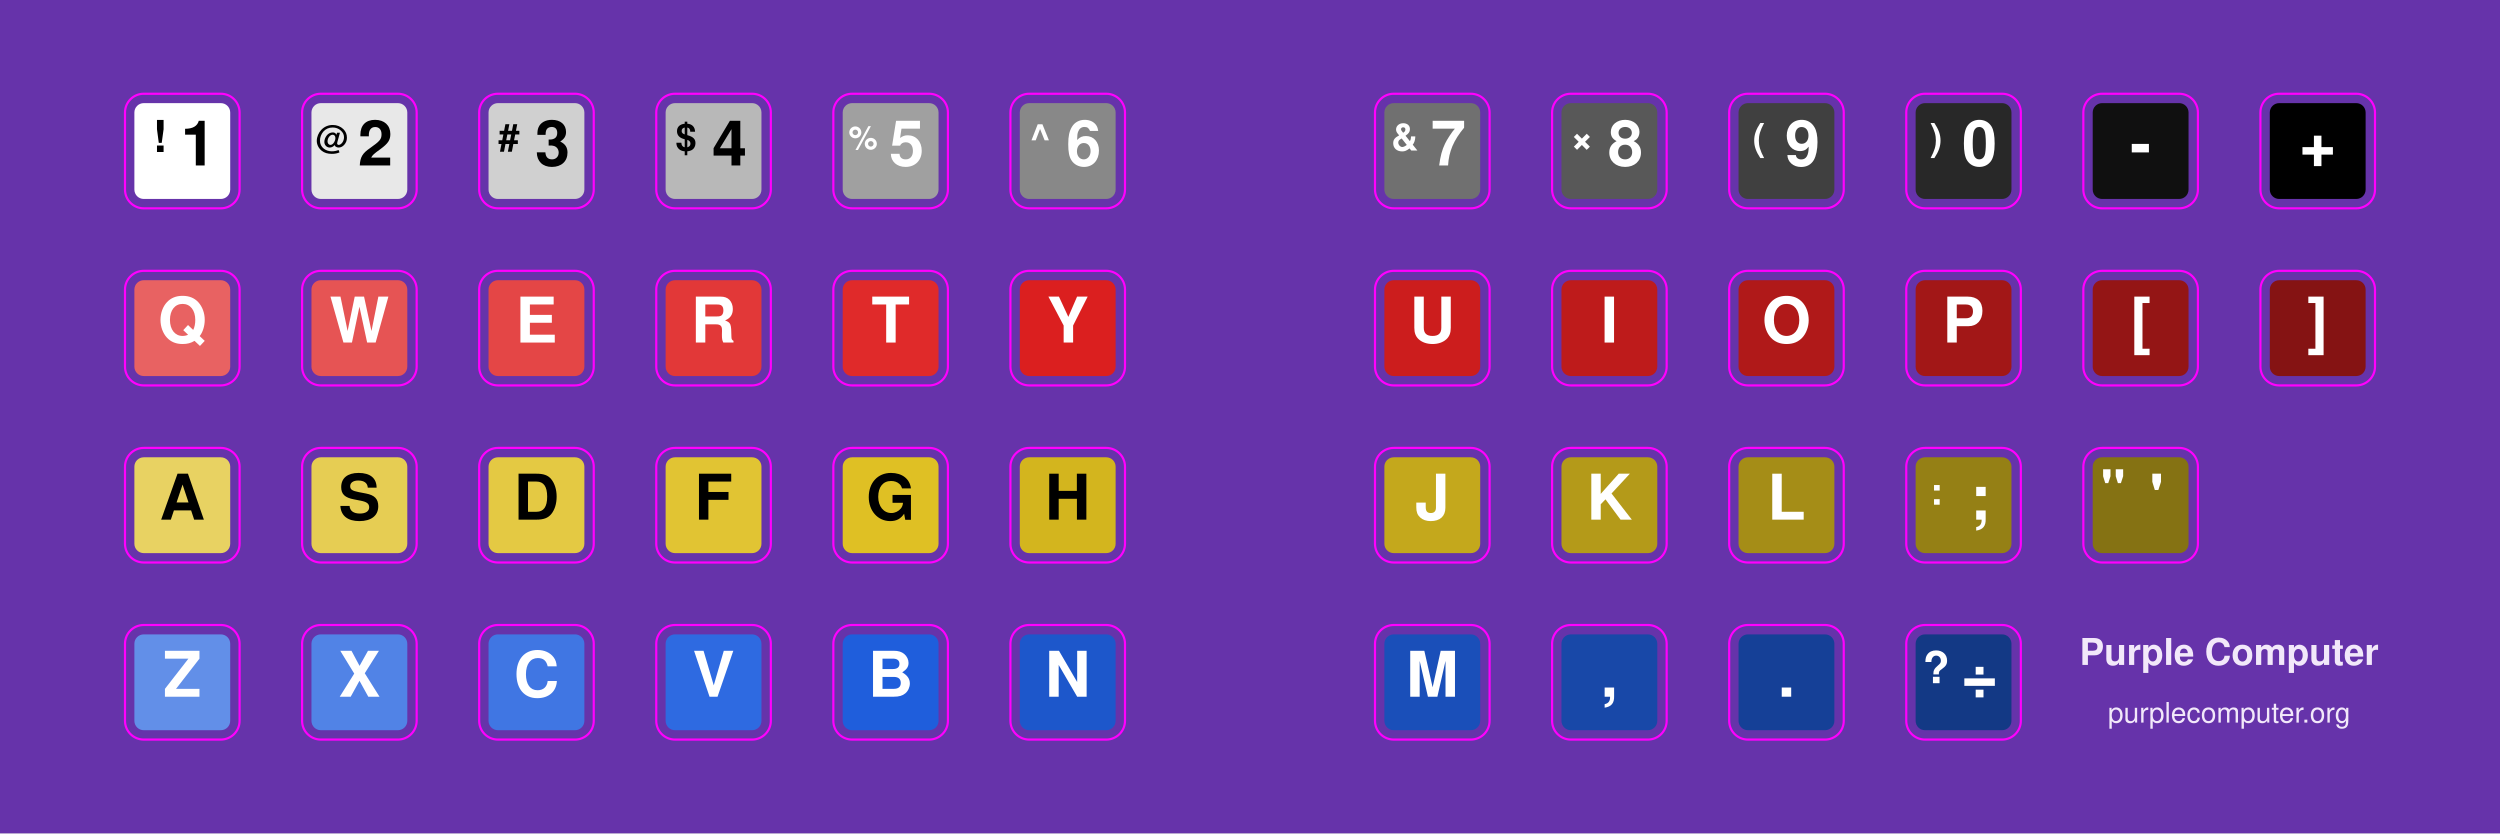
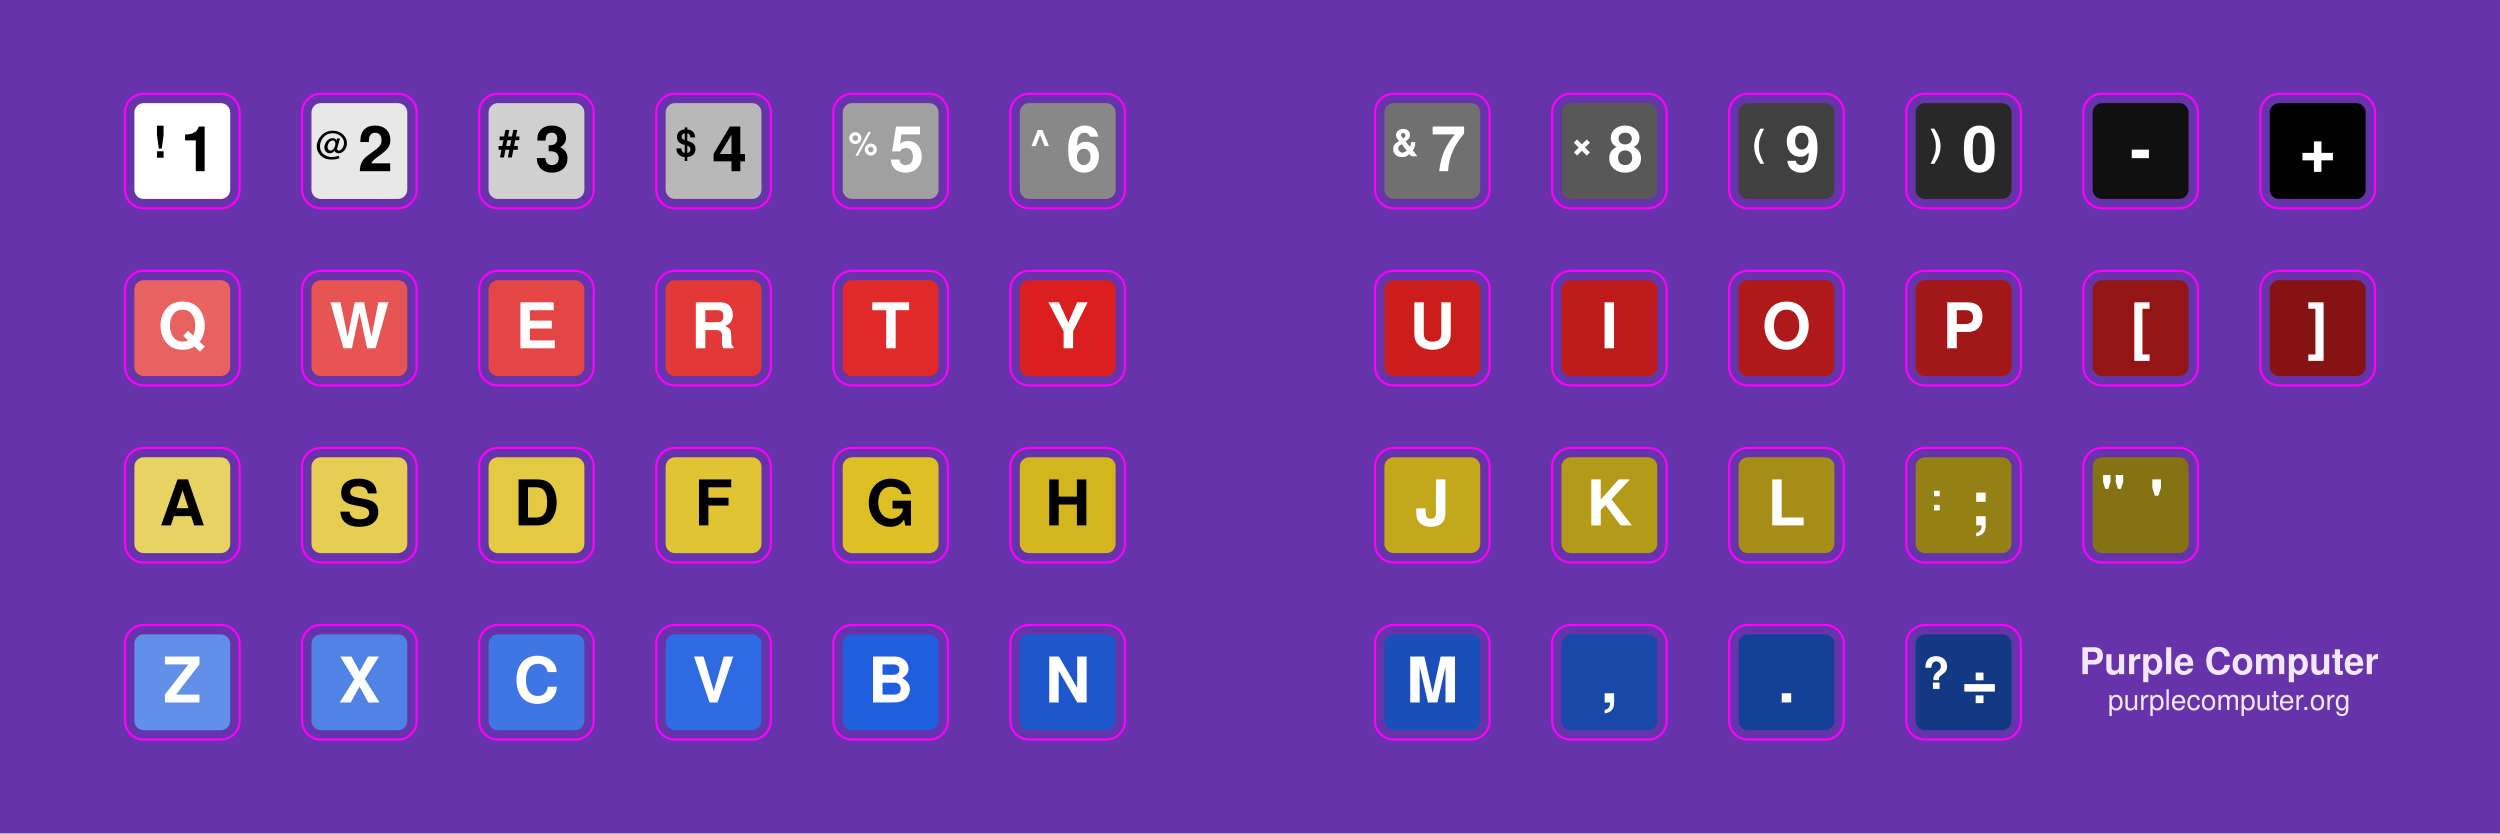
<svg xmlns="http://www.w3.org/2000/svg" width="12.0in" height="4.0in" viewBox="0 0 1152.0 384.0">
  <g id="guides">
    <rect x="0.5" y="0.5" width="1151.0" height="383.0" fill="none" stroke="#CCCCCC" stroke-width="1" />
    <line x1="576.0" y1="0" x2="576.0" y2="384.0" stroke="#CCCCCC" stroke-width="0.5" stroke-dasharray="4,4" />
  </g>
  <g id="art">
    <rect x="0" y="0" width="1152.0" height="384.0" fill="#6633AA" />
    <rect x="45.600" y="31.200" width="76.800" height="76.800" rx="20.640" ry="20.640" fill="#6633AA" stroke="none" />
    <rect x="61.920" y="47.520" width="44.160" height="44.160" rx="4.320" ry="4.320" fill="#FFFFFF" stroke="none" />
-     <text x="91.392" y="69.600" fill="#000000" font-family="Helvetica, Arial, sans-serif" font-weight="bold" font-size="29.04" text-anchor="middle" dominant-baseline="central">1</text>
-     <text x="73.440" y="65.376" fill="#000000" font-family="Helvetica, Arial, sans-serif" font-weight="bold" font-size="20.33" text-anchor="middle" dominant-baseline="central">!</text>
+     <text x="91.392" y="72.240" fill="#000000" font-family="Nunito, Helvetica, Arial, sans-serif" font-weight="800" font-size="29.04" text-anchor="middle" dominant-baseline="central">1</text>
+     <text x="73.440" y="68.016" fill="#000000" font-family="Nunito, Helvetica, Arial, sans-serif" font-weight="800" font-size="20.33" text-anchor="middle" dominant-baseline="central">!</text>
    <rect x="127.200" y="31.200" width="76.800" height="76.800" rx="20.640" ry="20.640" fill="#6633AA" stroke="none" />
    <rect x="143.520" y="47.520" width="44.160" height="44.160" rx="4.320" ry="4.320" fill="#E8E8E8" stroke="none" />
-     <text x="172.992" y="69.600" fill="#000000" font-family="Helvetica, Arial, sans-serif" font-weight="bold" font-size="29.04" text-anchor="middle" dominant-baseline="central">2</text>
-     <text x="152.928" y="65.376" fill="#000000" font-family="Helvetica, Arial, sans-serif" font-weight="bold" font-size="15.10" text-anchor="middle" dominant-baseline="central">@</text>
+     <text x="172.992" y="72.240" fill="#000000" font-family="Nunito, Helvetica, Arial, sans-serif" font-weight="800" font-size="29.04" text-anchor="middle" dominant-baseline="central">2</text>
+     <text x="152.928" y="68.016" fill="#000000" font-family="Nunito, Helvetica, Arial, sans-serif" font-weight="800" font-size="15.10" text-anchor="middle" dominant-baseline="central">@</text>
    <rect x="208.800" y="31.200" width="76.800" height="76.800" rx="20.640" ry="20.640" fill="#6633AA" stroke="none" />
    <rect x="225.120" y="47.520" width="44.160" height="44.160" rx="4.320" ry="4.320" fill="#D0D0D0" stroke="none" />
-     <text x="254.592" y="69.600" fill="#000000" font-family="Helvetica, Arial, sans-serif" font-weight="bold" font-size="29.04" text-anchor="middle" dominant-baseline="central">3</text>
-     <text x="234.528" y="65.376" fill="#000000" font-family="Helvetica, Arial, sans-serif" font-weight="bold" font-size="17.42" text-anchor="middle" dominant-baseline="central">#</text>
+     <text x="254.592" y="72.240" fill="#000000" font-family="Nunito, Helvetica, Arial, sans-serif" font-weight="800" font-size="29.04" text-anchor="middle" dominant-baseline="central">3</text>
+     <text x="234.528" y="68.016" fill="#000000" font-family="Nunito, Helvetica, Arial, sans-serif" font-weight="800" font-size="17.42" text-anchor="middle" dominant-baseline="central">#</text>
    <rect x="290.400" y="31.200" width="76.800" height="76.800" rx="20.640" ry="20.640" fill="#6633AA" stroke="none" />
    <rect x="306.720" y="47.520" width="44.160" height="44.160" rx="4.320" ry="4.320" fill="#B8B8B8" stroke="none" />
-     <text x="336.192" y="69.600" fill="#000000" font-family="Helvetica, Arial, sans-serif" font-weight="bold" font-size="29.04" text-anchor="middle" dominant-baseline="central">4</text>
-     <text x="316.128" y="65.376" fill="#000000" font-family="Helvetica, Arial, sans-serif" font-weight="bold" font-size="17.42" text-anchor="middle" dominant-baseline="central">$</text>
+     <text x="336.192" y="72.240" fill="#000000" font-family="Nunito, Helvetica, Arial, sans-serif" font-weight="800" font-size="29.04" text-anchor="middle" dominant-baseline="central">4</text>
+     <text x="316.128" y="68.016" fill="#000000" font-family="Nunito, Helvetica, Arial, sans-serif" font-weight="800" font-size="17.42" text-anchor="middle" dominant-baseline="central">$</text>
    <rect x="372.000" y="31.200" width="76.800" height="76.800" rx="20.640" ry="20.640" fill="#6633AA" stroke="none" />
    <rect x="388.320" y="47.520" width="44.160" height="44.160" rx="4.320" ry="4.320" fill="#A0A0A0" stroke="none" />
-     <text x="417.792" y="69.600" fill="#FFFFFF" font-family="Helvetica, Arial, sans-serif" font-weight="bold" font-size="29.04" text-anchor="middle" dominant-baseline="central">5</text>
-     <text x="397.728" y="65.376" fill="#FFFFFF" font-family="Helvetica, Arial, sans-serif" font-weight="bold" font-size="15.10" text-anchor="middle" dominant-baseline="central">%</text>
+     <text x="417.792" y="72.240" fill="#FFFFFF" font-family="Nunito, Helvetica, Arial, sans-serif" font-weight="800" font-size="29.04" text-anchor="middle" dominant-baseline="central">5</text>
+     <text x="397.728" y="68.016" fill="#FFFFFF" font-family="Nunito, Helvetica, Arial, sans-serif" font-weight="800" font-size="15.10" text-anchor="middle" dominant-baseline="central">%</text>
    <rect x="453.600" y="31.200" width="76.800" height="76.800" rx="20.640" ry="20.640" fill="#6633AA" stroke="none" />
    <rect x="469.920" y="47.520" width="44.160" height="44.160" rx="4.320" ry="4.320" fill="#888888" stroke="none" />
-     <text x="499.392" y="69.600" fill="#FFFFFF" font-family="Helvetica, Arial, sans-serif" font-weight="bold" font-size="29.04" text-anchor="middle" dominant-baseline="central">6</text>
-     <text x="479.328" y="65.376" fill="#FFFFFF" font-family="Helvetica, Arial, sans-serif" font-weight="bold" font-size="17.42" text-anchor="middle" dominant-baseline="central">^</text>
+     <text x="499.392" y="72.240" fill="#FFFFFF" font-family="Nunito, Helvetica, Arial, sans-serif" font-weight="800" font-size="29.04" text-anchor="middle" dominant-baseline="central">6</text>
+     <text x="479.328" y="68.016" fill="#FFFFFF" font-family="Nunito, Helvetica, Arial, sans-serif" font-weight="800" font-size="17.42" text-anchor="middle" dominant-baseline="central">^</text>
    <rect x="45.600" y="112.800" width="76.800" height="76.800" rx="20.640" ry="20.640" fill="#6633AA" stroke="none" />
    <rect x="61.920" y="129.120" width="44.160" height="44.160" rx="4.320" ry="4.320" fill="#E86262" stroke="none" />
-     <text x="84.000" y="151.200" fill="#FFFFFF" font-family="Helvetica, Arial, sans-serif" font-weight="bold" font-size="29.04" text-anchor="middle" dominant-baseline="central">Q</text>
+     <text x="84.000" y="153.840" fill="#FFFFFF" font-family="Nunito, Helvetica, Arial, sans-serif" font-weight="800" font-size="29.04" text-anchor="middle" dominant-baseline="central">Q</text>
    <rect x="127.200" y="112.800" width="76.800" height="76.800" rx="20.640" ry="20.640" fill="#6633AA" stroke="none" />
    <rect x="143.520" y="129.120" width="44.160" height="44.160" rx="4.320" ry="4.320" fill="#E65454" stroke="none" />
-     <text x="165.600" y="151.200" fill="#FFFFFF" font-family="Helvetica, Arial, sans-serif" font-weight="bold" font-size="29.04" text-anchor="middle" dominant-baseline="central">W</text>
+     <text x="165.600" y="153.840" fill="#FFFFFF" font-family="Nunito, Helvetica, Arial, sans-serif" font-weight="800" font-size="29.04" text-anchor="middle" dominant-baseline="central">W</text>
    <rect x="208.800" y="112.800" width="76.800" height="76.800" rx="20.640" ry="20.640" fill="#6633AA" stroke="none" />
    <rect x="225.120" y="129.120" width="44.160" height="44.160" rx="4.320" ry="4.320" fill="#E44646" stroke="none" />
-     <text x="247.200" y="151.200" fill="#FFFFFF" font-family="Helvetica, Arial, sans-serif" font-weight="bold" font-size="29.04" text-anchor="middle" dominant-baseline="central">E</text>
+     <text x="247.200" y="153.840" fill="#FFFFFF" font-family="Nunito, Helvetica, Arial, sans-serif" font-weight="800" font-size="29.04" text-anchor="middle" dominant-baseline="central">E</text>
    <rect x="290.400" y="112.800" width="76.800" height="76.800" rx="20.640" ry="20.640" fill="#6633AA" stroke="none" />
    <rect x="306.720" y="129.120" width="44.160" height="44.160" rx="4.320" ry="4.320" fill="#E23838" stroke="none" />
-     <text x="328.800" y="151.200" fill="#FFFFFF" font-family="Helvetica, Arial, sans-serif" font-weight="bold" font-size="29.04" text-anchor="middle" dominant-baseline="central">R</text>
+     <text x="328.800" y="153.840" fill="#FFFFFF" font-family="Nunito, Helvetica, Arial, sans-serif" font-weight="800" font-size="29.04" text-anchor="middle" dominant-baseline="central">R</text>
    <rect x="372.000" y="112.800" width="76.800" height="76.800" rx="20.640" ry="20.640" fill="#6633AA" stroke="none" />
    <rect x="388.320" y="129.120" width="44.160" height="44.160" rx="4.320" ry="4.320" fill="#E02A2A" stroke="none" />
-     <text x="410.400" y="151.200" fill="#FFFFFF" font-family="Helvetica, Arial, sans-serif" font-weight="bold" font-size="29.04" text-anchor="middle" dominant-baseline="central">T</text>
+     <text x="410.400" y="153.840" fill="#FFFFFF" font-family="Nunito, Helvetica, Arial, sans-serif" font-weight="800" font-size="29.04" text-anchor="middle" dominant-baseline="central">T</text>
    <rect x="453.600" y="112.800" width="76.800" height="76.800" rx="20.640" ry="20.640" fill="#6633AA" stroke="none" />
    <rect x="469.920" y="129.120" width="44.160" height="44.160" rx="4.320" ry="4.320" fill="#DB1F1F" stroke="none" />
-     <text x="492.000" y="151.200" fill="#FFFFFF" font-family="Helvetica, Arial, sans-serif" font-weight="bold" font-size="29.04" text-anchor="middle" dominant-baseline="central">Y</text>
+     <text x="492.000" y="153.840" fill="#FFFFFF" font-family="Nunito, Helvetica, Arial, sans-serif" font-weight="800" font-size="29.04" text-anchor="middle" dominant-baseline="central">Y</text>
    <rect x="45.600" y="194.400" width="76.800" height="76.800" rx="20.640" ry="20.640" fill="#6633AA" stroke="none" />
    <rect x="61.920" y="210.720" width="44.160" height="44.160" rx="4.320" ry="4.320" fill="#E8D262" stroke="none" />
-     <text x="84.000" y="232.800" fill="#000000" font-family="Helvetica, Arial, sans-serif" font-weight="bold" font-size="29.04" text-anchor="middle" dominant-baseline="central">A</text>
+     <text x="84.000" y="235.440" fill="#000000" font-family="Nunito, Helvetica, Arial, sans-serif" font-weight="800" font-size="29.04" text-anchor="middle" dominant-baseline="central">A</text>
    <rect x="127.200" y="194.400" width="76.800" height="76.800" rx="20.640" ry="20.640" fill="#6633AA" stroke="none" />
    <rect x="143.520" y="210.720" width="44.160" height="44.160" rx="4.320" ry="4.320" fill="#E6CD53" stroke="none" />
-     <text x="165.600" y="232.800" fill="#000000" font-family="Helvetica, Arial, sans-serif" font-weight="bold" font-size="29.04" text-anchor="middle" dominant-baseline="central">S</text>
+     <text x="165.600" y="235.440" fill="#000000" font-family="Nunito, Helvetica, Arial, sans-serif" font-weight="800" font-size="29.04" text-anchor="middle" dominant-baseline="central">S</text>
    <rect x="208.800" y="194.400" width="76.800" height="76.800" rx="20.640" ry="20.640" fill="#6633AA" stroke="none" />
    <rect x="225.120" y="210.720" width="44.160" height="44.160" rx="4.320" ry="4.320" fill="#E4C943" stroke="none" />
-     <text x="247.200" y="232.800" fill="#000000" font-family="Helvetica, Arial, sans-serif" font-weight="bold" font-size="29.04" text-anchor="middle" dominant-baseline="central">D</text>
+     <text x="247.200" y="235.440" fill="#000000" font-family="Nunito, Helvetica, Arial, sans-serif" font-weight="800" font-size="29.04" text-anchor="middle" dominant-baseline="central">D</text>
    <rect x="290.400" y="194.400" width="76.800" height="76.800" rx="20.640" ry="20.640" fill="#6633AA" stroke="none" />
    <rect x="306.720" y="210.720" width="44.160" height="44.160" rx="4.320" ry="4.320" fill="#E1C433" stroke="none" />
-     <text x="328.800" y="232.800" fill="#000000" font-family="Helvetica, Arial, sans-serif" font-weight="bold" font-size="29.04" text-anchor="middle" dominant-baseline="central">F</text>
+     <text x="328.800" y="235.440" fill="#000000" font-family="Nunito, Helvetica, Arial, sans-serif" font-weight="800" font-size="29.04" text-anchor="middle" dominant-baseline="central">F</text>
    <rect x="372.000" y="194.400" width="76.800" height="76.800" rx="20.640" ry="20.640" fill="#6633AA" stroke="none" />
    <rect x="388.320" y="210.720" width="44.160" height="44.160" rx="4.320" ry="4.320" fill="#DFC024" stroke="none" />
-     <text x="410.400" y="232.800" fill="#000000" font-family="Helvetica, Arial, sans-serif" font-weight="bold" font-size="29.04" text-anchor="middle" dominant-baseline="central">G</text>
+     <text x="410.400" y="235.440" fill="#000000" font-family="Nunito, Helvetica, Arial, sans-serif" font-weight="800" font-size="29.04" text-anchor="middle" dominant-baseline="central">G</text>
    <rect x="453.600" y="194.400" width="76.800" height="76.800" rx="20.640" ry="20.640" fill="#6633AA" stroke="none" />
    <rect x="469.920" y="210.720" width="44.160" height="44.160" rx="4.320" ry="4.320" fill="#D3B51E" stroke="none" />
-     <text x="492.000" y="232.800" fill="#000000" font-family="Helvetica, Arial, sans-serif" font-weight="bold" font-size="29.04" text-anchor="middle" dominant-baseline="central">H</text>
+     <text x="492.000" y="235.440" fill="#000000" font-family="Nunito, Helvetica, Arial, sans-serif" font-weight="800" font-size="29.04" text-anchor="middle" dominant-baseline="central">H</text>
    <rect x="45.600" y="276.000" width="76.800" height="76.800" rx="20.640" ry="20.640" fill="#6633AA" stroke="none" />
    <rect x="61.920" y="292.320" width="44.160" height="44.160" rx="4.320" ry="4.320" fill="#628FE8" stroke="none" />
-     <text x="84.000" y="314.400" fill="#FFFFFF" font-family="Helvetica, Arial, sans-serif" font-weight="bold" font-size="29.04" text-anchor="middle" dominant-baseline="central">Z</text>
+     <text x="84.000" y="317.040" fill="#FFFFFF" font-family="Nunito, Helvetica, Arial, sans-serif" font-weight="800" font-size="29.04" text-anchor="middle" dominant-baseline="central">Z</text>
    <rect x="127.200" y="276.000" width="76.800" height="76.800" rx="20.640" ry="20.640" fill="#6633AA" stroke="none" />
    <rect x="143.520" y="292.320" width="44.160" height="44.160" rx="4.320" ry="4.320" fill="#5183E6" stroke="none" />
-     <text x="165.600" y="314.400" fill="#FFFFFF" font-family="Helvetica, Arial, sans-serif" font-weight="bold" font-size="29.04" text-anchor="middle" dominant-baseline="central">X</text>
+     <text x="165.600" y="317.040" fill="#FFFFFF" font-family="Nunito, Helvetica, Arial, sans-serif" font-weight="800" font-size="29.04" text-anchor="middle" dominant-baseline="central">X</text>
    <rect x="208.800" y="276.000" width="76.800" height="76.800" rx="20.640" ry="20.640" fill="#6633AA" stroke="none" />
    <rect x="225.120" y="292.320" width="44.160" height="44.160" rx="4.320" ry="4.320" fill="#4076E3" stroke="none" />
-     <text x="247.200" y="314.400" fill="#FFFFFF" font-family="Helvetica, Arial, sans-serif" font-weight="bold" font-size="29.04" text-anchor="middle" dominant-baseline="central">C</text>
+     <text x="247.200" y="317.040" fill="#FFFFFF" font-family="Nunito, Helvetica, Arial, sans-serif" font-weight="800" font-size="29.04" text-anchor="middle" dominant-baseline="central">C</text>
    <rect x="290.400" y="276.000" width="76.800" height="76.800" rx="20.640" ry="20.640" fill="#6633AA" stroke="none" />
    <rect x="306.720" y="292.320" width="44.160" height="44.160" rx="4.320" ry="4.320" fill="#2E6AE1" stroke="none" />
-     <text x="328.800" y="314.400" fill="#FFFFFF" font-family="Helvetica, Arial, sans-serif" font-weight="bold" font-size="29.04" text-anchor="middle" dominant-baseline="central">V</text>
+     <text x="328.800" y="317.040" fill="#FFFFFF" font-family="Nunito, Helvetica, Arial, sans-serif" font-weight="800" font-size="29.04" text-anchor="middle" dominant-baseline="central">V</text>
    <rect x="372.000" y="276.000" width="76.800" height="76.800" rx="20.640" ry="20.640" fill="#6633AA" stroke="none" />
    <rect x="388.320" y="292.320" width="44.160" height="44.160" rx="4.320" ry="4.320" fill="#1F5EDC" stroke="none" />
-     <text x="410.400" y="314.400" fill="#FFFFFF" font-family="Helvetica, Arial, sans-serif" font-weight="bold" font-size="29.04" text-anchor="middle" dominant-baseline="central">B</text>
+     <text x="410.400" y="317.040" fill="#FFFFFF" font-family="Nunito, Helvetica, Arial, sans-serif" font-weight="800" font-size="29.04" text-anchor="middle" dominant-baseline="central">B</text>
    <rect x="453.600" y="276.000" width="76.800" height="76.800" rx="20.640" ry="20.640" fill="#6633AA" stroke="none" />
    <rect x="469.920" y="292.320" width="44.160" height="44.160" rx="4.320" ry="4.320" fill="#1D57CB" stroke="none" />
-     <text x="492.000" y="314.400" fill="#FFFFFF" font-family="Helvetica, Arial, sans-serif" font-weight="bold" font-size="29.04" text-anchor="middle" dominant-baseline="central">N</text>
+     <text x="492.000" y="317.040" fill="#FFFFFF" font-family="Nunito, Helvetica, Arial, sans-serif" font-weight="800" font-size="29.04" text-anchor="middle" dominant-baseline="central">N</text>
    <rect x="621.600" y="31.200" width="76.800" height="76.800" rx="20.640" ry="20.640" fill="#6633AA" stroke="none" />
    <rect x="637.920" y="47.520" width="44.160" height="44.160" rx="4.320" ry="4.320" fill="#707070" stroke="none" />
-     <text x="667.392" y="69.600" fill="#FFFFFF" font-family="Helvetica, Arial, sans-serif" font-weight="bold" font-size="29.04" text-anchor="middle" dominant-baseline="central">7</text>
-     <text x="647.328" y="65.376" fill="#FFFFFF" font-family="Helvetica, Arial, sans-serif" font-weight="bold" font-size="17.42" text-anchor="middle" dominant-baseline="central">&amp;</text>
+     <text x="667.392" y="72.240" fill="#FFFFFF" font-family="Nunito, Helvetica, Arial, sans-serif" font-weight="800" font-size="29.04" text-anchor="middle" dominant-baseline="central">7</text>
+     <text x="647.328" y="68.016" fill="#FFFFFF" font-family="Nunito, Helvetica, Arial, sans-serif" font-weight="800" font-size="17.42" text-anchor="middle" dominant-baseline="central">&amp;</text>
    <rect x="703.200" y="31.200" width="76.800" height="76.800" rx="20.640" ry="20.640" fill="#6633AA" stroke="none" />
    <rect x="719.520" y="47.520" width="44.160" height="44.160" rx="4.320" ry="4.320" fill="#585858" stroke="none" />
-     <text x="748.992" y="69.600" fill="#FFFFFF" font-family="Helvetica, Arial, sans-serif" font-weight="bold" font-size="29.04" text-anchor="middle" dominant-baseline="central">8</text>
-     <text x="728.928" y="65.376" fill="#FFFFFF" font-family="Helvetica, Arial, sans-serif" font-weight="bold" font-size="17.42" text-anchor="middle" dominant-baseline="central">×</text>
+     <text x="748.992" y="72.240" fill="#FFFFFF" font-family="Nunito, Helvetica, Arial, sans-serif" font-weight="800" font-size="29.04" text-anchor="middle" dominant-baseline="central">8</text>
+     <text x="728.928" y="68.016" fill="#FFFFFF" font-family="Nunito, Helvetica, Arial, sans-serif" font-weight="800" font-size="17.42" text-anchor="middle" dominant-baseline="central">×</text>
    <rect x="784.800" y="31.200" width="76.800" height="76.800" rx="20.640" ry="20.640" fill="#6633AA" stroke="none" />
    <rect x="801.120" y="47.520" width="44.160" height="44.160" rx="4.320" ry="4.320" fill="#404040" stroke="none" />
-     <text x="830.592" y="69.600" fill="#FFFFFF" font-family="Helvetica, Arial, sans-serif" font-weight="bold" font-size="29.04" text-anchor="middle" dominant-baseline="central">9</text>
-     <text x="810.528" y="65.376" fill="#FFFFFF" font-family="Helvetica, Arial, sans-serif" font-weight="bold" font-size="17.42" text-anchor="middle" dominant-baseline="central">(</text>
+     <text x="830.592" y="72.240" fill="#FFFFFF" font-family="Nunito, Helvetica, Arial, sans-serif" font-weight="800" font-size="29.04" text-anchor="middle" dominant-baseline="central">9</text>
+     <text x="810.528" y="68.016" fill="#FFFFFF" font-family="Nunito, Helvetica, Arial, sans-serif" font-weight="800" font-size="17.42" text-anchor="middle" dominant-baseline="central">(</text>
    <rect x="866.400" y="31.200" width="76.800" height="76.800" rx="20.640" ry="20.640" fill="#6633AA" stroke="none" />
    <rect x="882.720" y="47.520" width="44.160" height="44.160" rx="4.320" ry="4.320" fill="#282828" stroke="none" />
-     <text x="912.192" y="69.600" fill="#FFFFFF" font-family="Helvetica, Arial, sans-serif" font-weight="bold" font-size="29.04" text-anchor="middle" dominant-baseline="central">0</text>
-     <text x="892.128" y="65.376" fill="#FFFFFF" font-family="Helvetica, Arial, sans-serif" font-weight="bold" font-size="17.42" text-anchor="middle" dominant-baseline="central">)</text>
+     <text x="912.192" y="72.240" fill="#FFFFFF" font-family="Nunito, Helvetica, Arial, sans-serif" font-weight="800" font-size="29.04" text-anchor="middle" dominant-baseline="central">0</text>
+     <text x="892.128" y="68.016" fill="#FFFFFF" font-family="Nunito, Helvetica, Arial, sans-serif" font-weight="800" font-size="17.42" text-anchor="middle" dominant-baseline="central">)</text>
    <rect x="948.000" y="31.200" width="76.800" height="76.800" rx="20.640" ry="20.640" fill="#6633AA" stroke="none" />
    <rect x="964.320" y="47.520" width="44.160" height="44.160" rx="4.320" ry="4.320" fill="#101010" stroke="none" />
-     <text x="986.400" y="69.600" fill="#FFFFFF" font-family="Helvetica, Arial, sans-serif" font-weight="bold" font-size="29.04" text-anchor="middle" dominant-baseline="central">-</text>
+     <text x="986.400" y="72.240" fill="#FFFFFF" font-family="Nunito, Helvetica, Arial, sans-serif" font-weight="800" font-size="29.04" text-anchor="middle" dominant-baseline="central">-</text>
    <rect x="1029.600" y="31.200" width="76.800" height="76.800" rx="20.640" ry="20.640" fill="#6633AA" stroke="none" />
    <rect x="1045.920" y="47.520" width="44.160" height="44.160" rx="4.320" ry="4.320" fill="#000000" stroke="none" />
-     <text x="1068.000" y="69.600" fill="#FFFFFF" font-family="Helvetica, Arial, sans-serif" font-weight="bold" font-size="29.04" text-anchor="middle" dominant-baseline="central">+</text>
+     <text x="1068.000" y="72.240" fill="#FFFFFF" font-family="Nunito, Helvetica, Arial, sans-serif" font-weight="800" font-size="29.04" text-anchor="middle" dominant-baseline="central">+</text>
    <rect x="621.600" y="112.800" width="76.800" height="76.800" rx="20.640" ry="20.640" fill="#6633AA" stroke="none" />
    <rect x="637.920" y="129.120" width="44.160" height="44.160" rx="4.320" ry="4.320" fill="#CC1D1D" stroke="none" />
-     <text x="660.000" y="151.200" fill="#FFFFFF" font-family="Helvetica, Arial, sans-serif" font-weight="bold" font-size="29.04" text-anchor="middle" dominant-baseline="central">U</text>
+     <text x="660.000" y="153.840" fill="#FFFFFF" font-family="Nunito, Helvetica, Arial, sans-serif" font-weight="800" font-size="29.04" text-anchor="middle" dominant-baseline="central">U</text>
    <rect x="703.200" y="112.800" width="76.800" height="76.800" rx="20.640" ry="20.640" fill="#6633AA" stroke="none" />
    <rect x="719.520" y="129.120" width="44.160" height="44.160" rx="4.320" ry="4.320" fill="#BE1B1B" stroke="none" />
-     <text x="741.600" y="151.200" fill="#FFFFFF" font-family="Helvetica, Arial, sans-serif" font-weight="bold" font-size="29.04" text-anchor="middle" dominant-baseline="central">I</text>
+     <text x="741.600" y="153.840" fill="#FFFFFF" font-family="Nunito, Helvetica, Arial, sans-serif" font-weight="800" font-size="29.04" text-anchor="middle" dominant-baseline="central">I</text>
    <rect x="784.800" y="112.800" width="76.800" height="76.800" rx="20.640" ry="20.640" fill="#6633AA" stroke="none" />
    <rect x="801.120" y="129.120" width="44.160" height="44.160" rx="4.320" ry="4.320" fill="#B01919" stroke="none" />
-     <text x="823.200" y="151.200" fill="#FFFFFF" font-family="Helvetica, Arial, sans-serif" font-weight="bold" font-size="29.04" text-anchor="middle" dominant-baseline="central">O</text>
+     <text x="823.200" y="153.840" fill="#FFFFFF" font-family="Nunito, Helvetica, Arial, sans-serif" font-weight="800" font-size="29.04" text-anchor="middle" dominant-baseline="central">O</text>
    <rect x="866.400" y="112.800" width="76.800" height="76.800" rx="20.640" ry="20.640" fill="#6633AA" stroke="none" />
    <rect x="882.720" y="129.120" width="44.160" height="44.160" rx="4.320" ry="4.320" fill="#A21717" stroke="none" />
-     <text x="904.800" y="151.200" fill="#FFFFFF" font-family="Helvetica, Arial, sans-serif" font-weight="bold" font-size="29.04" text-anchor="middle" dominant-baseline="central">P</text>
+     <text x="904.800" y="153.840" fill="#FFFFFF" font-family="Nunito, Helvetica, Arial, sans-serif" font-weight="800" font-size="29.04" text-anchor="middle" dominant-baseline="central">P</text>
    <rect x="948.000" y="112.800" width="76.800" height="76.800" rx="20.640" ry="20.640" fill="#6633AA" stroke="none" />
    <rect x="964.320" y="129.120" width="44.160" height="44.160" rx="4.320" ry="4.320" fill="#941515" stroke="none" />
-     <text x="986.400" y="151.200" fill="#FFFFFF" font-family="Helvetica, Arial, sans-serif" font-weight="bold" font-size="29.04" text-anchor="middle" dominant-baseline="central">[</text>
+     <text x="986.400" y="153.840" fill="#FFFFFF" font-family="Nunito, Helvetica, Arial, sans-serif" font-weight="800" font-size="29.04" text-anchor="middle" dominant-baseline="central">[</text>
    <rect x="1029.600" y="112.800" width="76.800" height="76.800" rx="20.640" ry="20.640" fill="#6633AA" stroke="none" />
    <rect x="1045.920" y="129.120" width="44.160" height="44.160" rx="4.320" ry="4.320" fill="#851313" stroke="none" />
-     <text x="1068.000" y="151.200" fill="#FFFFFF" font-family="Helvetica, Arial, sans-serif" font-weight="bold" font-size="29.04" text-anchor="middle" dominant-baseline="central">]</text>
+     <text x="1068.000" y="153.840" fill="#FFFFFF" font-family="Nunito, Helvetica, Arial, sans-serif" font-weight="800" font-size="29.04" text-anchor="middle" dominant-baseline="central">]</text>
    <rect x="621.600" y="194.400" width="76.800" height="76.800" rx="20.640" ry="20.640" fill="#6633AA" stroke="none" />
    <rect x="637.920" y="210.720" width="44.160" height="44.160" rx="4.320" ry="4.320" fill="#C4A81C" stroke="none" />
-     <text x="660.000" y="232.800" fill="#FFFFFF" font-family="Helvetica, Arial, sans-serif" font-weight="bold" font-size="29.04" text-anchor="middle" dominant-baseline="central">J</text>
+     <text x="660.000" y="235.440" fill="#FFFFFF" font-family="Nunito, Helvetica, Arial, sans-serif" font-weight="800" font-size="29.04" text-anchor="middle" dominant-baseline="central">J</text>
    <rect x="703.200" y="194.400" width="76.800" height="76.800" rx="20.640" ry="20.640" fill="#6633AA" stroke="none" />
    <rect x="719.520" y="210.720" width="44.160" height="44.160" rx="4.320" ry="4.320" fill="#B49A19" stroke="none" />
-     <text x="741.600" y="232.800" fill="#FFFFFF" font-family="Helvetica, Arial, sans-serif" font-weight="bold" font-size="29.04" text-anchor="middle" dominant-baseline="central">K</text>
+     <text x="741.600" y="235.440" fill="#FFFFFF" font-family="Nunito, Helvetica, Arial, sans-serif" font-weight="800" font-size="29.04" text-anchor="middle" dominant-baseline="central">K</text>
    <rect x="784.800" y="194.400" width="76.800" height="76.800" rx="20.640" ry="20.640" fill="#6633AA" stroke="none" />
    <rect x="801.120" y="210.720" width="44.160" height="44.160" rx="4.320" ry="4.320" fill="#A58D17" stroke="none" />
-     <text x="823.200" y="232.800" fill="#FFFFFF" font-family="Helvetica, Arial, sans-serif" font-weight="bold" font-size="29.04" text-anchor="middle" dominant-baseline="central">L</text>
+     <text x="823.200" y="235.440" fill="#FFFFFF" font-family="Nunito, Helvetica, Arial, sans-serif" font-weight="800" font-size="29.04" text-anchor="middle" dominant-baseline="central">L</text>
    <rect x="866.400" y="194.400" width="76.800" height="76.800" rx="20.640" ry="20.640" fill="#6633AA" stroke="none" />
    <rect x="882.720" y="210.720" width="44.160" height="44.160" rx="4.320" ry="4.320" fill="#958015" stroke="none" />
-     <text x="912.192" y="232.800" fill="#FFFFFF" font-family="Helvetica, Arial, sans-serif" font-weight="bold" font-size="29.04" text-anchor="middle" dominant-baseline="central">;</text>
-     <text x="892.128" y="228.576" fill="#FFFFFF" font-family="Helvetica, Arial, sans-serif" font-weight="bold" font-size="17.42" text-anchor="middle" dominant-baseline="central">:</text>
+     <text x="912.192" y="235.440" fill="#FFFFFF" font-family="Nunito, Helvetica, Arial, sans-serif" font-weight="800" font-size="29.04" text-anchor="middle" dominant-baseline="central">;</text>
+     <text x="892.128" y="231.216" fill="#FFFFFF" font-family="Nunito, Helvetica, Arial, sans-serif" font-weight="800" font-size="17.42" text-anchor="middle" dominant-baseline="central">:</text>
    <rect x="948.000" y="194.400" width="76.800" height="76.800" rx="20.640" ry="20.640" fill="#6633AA" stroke="none" />
    <rect x="964.320" y="210.720" width="44.160" height="44.160" rx="4.320" ry="4.320" fill="#857213" stroke="none" />
-     <text x="993.792" y="232.800" fill="#FFFFFF" font-family="Helvetica, Arial, sans-serif" font-weight="bold" font-size="29.04" text-anchor="middle" dominant-baseline="central">'</text>
-     <text x="973.728" y="228.576" fill="#FFFFFF" font-family="Helvetica, Arial, sans-serif" font-weight="bold" font-size="24.68" text-anchor="middle" dominant-baseline="central">"</text>
+     <text x="993.792" y="235.440" fill="#FFFFFF" font-family="Nunito, Helvetica, Arial, sans-serif" font-weight="800" font-size="29.04" text-anchor="middle" dominant-baseline="central">'</text>
+     <text x="973.728" y="231.216" fill="#FFFFFF" font-family="Nunito, Helvetica, Arial, sans-serif" font-weight="800" font-size="24.68" text-anchor="middle" dominant-baseline="central">"</text>
    <rect x="621.600" y="276.000" width="76.800" height="76.800" rx="20.640" ry="20.640" fill="#6633AA" stroke="none" />
    <rect x="637.920" y="292.320" width="44.160" height="44.160" rx="4.320" ry="4.320" fill="#1A4FB9" stroke="none" />
-     <text x="660.000" y="314.400" fill="#FFFFFF" font-family="Helvetica, Arial, sans-serif" font-weight="bold" font-size="29.04" text-anchor="middle" dominant-baseline="central">M</text>
+     <text x="660.000" y="317.040" fill="#FFFFFF" font-family="Nunito, Helvetica, Arial, sans-serif" font-weight="800" font-size="29.04" text-anchor="middle" dominant-baseline="central">M</text>
    <rect x="703.200" y="276.000" width="76.800" height="76.800" rx="20.640" ry="20.640" fill="#6633AA" stroke="none" />
    <rect x="719.520" y="292.320" width="44.160" height="44.160" rx="4.320" ry="4.320" fill="#1848A8" stroke="none" />
-     <text x="741.600" y="314.400" fill="#FFFFFF" font-family="Helvetica, Arial, sans-serif" font-weight="bold" font-size="29.04" text-anchor="middle" dominant-baseline="central">,</text>
+     <text x="741.600" y="317.040" fill="#FFFFFF" font-family="Nunito, Helvetica, Arial, sans-serif" font-weight="800" font-size="29.04" text-anchor="middle" dominant-baseline="central">,</text>
    <rect x="784.800" y="276.000" width="76.800" height="76.800" rx="20.640" ry="20.640" fill="#6633AA" stroke="none" />
    <rect x="801.120" y="292.320" width="44.160" height="44.160" rx="4.320" ry="4.320" fill="#154097" stroke="none" />
-     <text x="823.200" y="314.400" fill="#FFFFFF" font-family="Helvetica, Arial, sans-serif" font-weight="bold" font-size="29.04" text-anchor="middle" dominant-baseline="central">.</text>
+     <text x="823.200" y="317.040" fill="#FFFFFF" font-family="Nunito, Helvetica, Arial, sans-serif" font-weight="800" font-size="29.04" text-anchor="middle" dominant-baseline="central">.</text>
    <rect x="866.400" y="276.000" width="76.800" height="76.800" rx="20.640" ry="20.640" fill="#6633AA" stroke="none" />
    <rect x="882.720" y="292.320" width="44.160" height="44.160" rx="4.320" ry="4.320" fill="#133985" stroke="none" />
-     <text x="912.192" y="314.400" fill="#FFFFFF" font-family="Helvetica, Arial, sans-serif" font-weight="bold" font-size="29.04" text-anchor="middle" dominant-baseline="central">÷</text>
-     <text x="892.128" y="310.176" fill="#FFFFFF" font-family="Helvetica, Arial, sans-serif" font-weight="bold" font-size="20.33" text-anchor="middle" dominant-baseline="central">?</text>
-     <text x="1027.200" y="314.400" fill="#F2E8FA" font-family="Helvetica, Arial, sans-serif" font-weight="bold" font-size="17" text-anchor="middle" dominant-baseline="central" dy="-0.7em">Purple Computer</text>
-     <text x="1027.200" y="314.400" fill="#F2E8FA" font-family="Helvetica, Arial, sans-serif" font-size="13" text-anchor="middle" dominant-baseline="central" dy="1.2em">purplecomputer.org</text>
+     <text x="912.192" y="317.040" fill="#FFFFFF" font-family="Nunito, Helvetica, Arial, sans-serif" font-weight="800" font-size="29.04" text-anchor="middle" dominant-baseline="central">÷</text>
+     <text x="892.128" y="312.816" fill="#FFFFFF" font-family="Nunito, Helvetica, Arial, sans-serif" font-weight="800" font-size="20.33" text-anchor="middle" dominant-baseline="central">?</text>
+     <text x="1027.200" y="314.400" fill="#F2E8FA" font-family="Nunito, Helvetica, Arial, sans-serif" font-weight="bold" font-size="17" text-anchor="middle" dominant-baseline="central" dy="-0.45em">Purple Computer</text>
+     <text x="1027.200" y="314.400" fill="#F2E8FA" font-family="Nunito, Helvetica, Arial, sans-serif" font-size="13" text-anchor="middle" dominant-baseline="central" dy="0.75em">purplecomputer.org</text>
  </g>
  <g id="cut">
    <rect x="57.600" y="43.200" width="52.800" height="52.800" rx="8.640" ry="8.640" fill="none" stroke="#FF00FF" stroke-width="1.0" />
    <rect x="139.200" y="43.200" width="52.800" height="52.800" rx="8.640" ry="8.640" fill="none" stroke="#FF00FF" stroke-width="1.0" />
    <rect x="220.800" y="43.200" width="52.800" height="52.800" rx="8.640" ry="8.640" fill="none" stroke="#FF00FF" stroke-width="1.0" />
    <rect x="302.400" y="43.200" width="52.800" height="52.800" rx="8.640" ry="8.640" fill="none" stroke="#FF00FF" stroke-width="1.0" />
    <rect x="384.000" y="43.200" width="52.800" height="52.800" rx="8.640" ry="8.640" fill="none" stroke="#FF00FF" stroke-width="1.0" />
    <rect x="465.600" y="43.200" width="52.800" height="52.800" rx="8.640" ry="8.640" fill="none" stroke="#FF00FF" stroke-width="1.0" />
    <rect x="57.600" y="124.800" width="52.800" height="52.800" rx="8.640" ry="8.640" fill="none" stroke="#FF00FF" stroke-width="1.0" />
    <rect x="139.200" y="124.800" width="52.800" height="52.800" rx="8.640" ry="8.640" fill="none" stroke="#FF00FF" stroke-width="1.0" />
    <rect x="220.800" y="124.800" width="52.800" height="52.800" rx="8.640" ry="8.640" fill="none" stroke="#FF00FF" stroke-width="1.0" />
    <rect x="302.400" y="124.800" width="52.800" height="52.800" rx="8.640" ry="8.640" fill="none" stroke="#FF00FF" stroke-width="1.0" />
    <rect x="384.000" y="124.800" width="52.800" height="52.800" rx="8.640" ry="8.640" fill="none" stroke="#FF00FF" stroke-width="1.0" />
    <rect x="465.600" y="124.800" width="52.800" height="52.800" rx="8.640" ry="8.640" fill="none" stroke="#FF00FF" stroke-width="1.0" />
    <rect x="57.600" y="206.400" width="52.800" height="52.800" rx="8.640" ry="8.640" fill="none" stroke="#FF00FF" stroke-width="1.0" />
    <rect x="139.200" y="206.400" width="52.800" height="52.800" rx="8.640" ry="8.640" fill="none" stroke="#FF00FF" stroke-width="1.0" />
    <rect x="220.800" y="206.400" width="52.800" height="52.800" rx="8.640" ry="8.640" fill="none" stroke="#FF00FF" stroke-width="1.0" />
    <rect x="302.400" y="206.400" width="52.800" height="52.800" rx="8.640" ry="8.640" fill="none" stroke="#FF00FF" stroke-width="1.0" />
    <rect x="384.000" y="206.400" width="52.800" height="52.800" rx="8.640" ry="8.640" fill="none" stroke="#FF00FF" stroke-width="1.0" />
    <rect x="465.600" y="206.400" width="52.800" height="52.800" rx="8.640" ry="8.640" fill="none" stroke="#FF00FF" stroke-width="1.0" />
    <rect x="57.600" y="288.000" width="52.800" height="52.800" rx="8.640" ry="8.640" fill="none" stroke="#FF00FF" stroke-width="1.0" />
    <rect x="139.200" y="288.000" width="52.800" height="52.800" rx="8.640" ry="8.640" fill="none" stroke="#FF00FF" stroke-width="1.0" />
    <rect x="220.800" y="288.000" width="52.800" height="52.800" rx="8.640" ry="8.640" fill="none" stroke="#FF00FF" stroke-width="1.0" />
    <rect x="302.400" y="288.000" width="52.800" height="52.800" rx="8.640" ry="8.640" fill="none" stroke="#FF00FF" stroke-width="1.0" />
    <rect x="384.000" y="288.000" width="52.800" height="52.800" rx="8.640" ry="8.640" fill="none" stroke="#FF00FF" stroke-width="1.0" />
    <rect x="465.600" y="288.000" width="52.800" height="52.800" rx="8.640" ry="8.640" fill="none" stroke="#FF00FF" stroke-width="1.0" />
    <rect x="633.600" y="43.200" width="52.800" height="52.800" rx="8.640" ry="8.640" fill="none" stroke="#FF00FF" stroke-width="1.0" />
    <rect x="715.200" y="43.200" width="52.800" height="52.800" rx="8.640" ry="8.640" fill="none" stroke="#FF00FF" stroke-width="1.0" />
    <rect x="796.800" y="43.200" width="52.800" height="52.800" rx="8.640" ry="8.640" fill="none" stroke="#FF00FF" stroke-width="1.0" />
    <rect x="878.400" y="43.200" width="52.800" height="52.800" rx="8.640" ry="8.640" fill="none" stroke="#FF00FF" stroke-width="1.0" />
    <rect x="960.000" y="43.200" width="52.800" height="52.800" rx="8.640" ry="8.640" fill="none" stroke="#FF00FF" stroke-width="1.0" />
    <rect x="1041.600" y="43.200" width="52.800" height="52.800" rx="8.640" ry="8.640" fill="none" stroke="#FF00FF" stroke-width="1.0" />
    <rect x="633.600" y="124.800" width="52.800" height="52.800" rx="8.640" ry="8.640" fill="none" stroke="#FF00FF" stroke-width="1.0" />
    <rect x="715.200" y="124.800" width="52.800" height="52.800" rx="8.640" ry="8.640" fill="none" stroke="#FF00FF" stroke-width="1.0" />
    <rect x="796.800" y="124.800" width="52.800" height="52.800" rx="8.640" ry="8.640" fill="none" stroke="#FF00FF" stroke-width="1.0" />
    <rect x="878.400" y="124.800" width="52.800" height="52.800" rx="8.640" ry="8.640" fill="none" stroke="#FF00FF" stroke-width="1.0" />
    <rect x="960.000" y="124.800" width="52.800" height="52.800" rx="8.640" ry="8.640" fill="none" stroke="#FF00FF" stroke-width="1.0" />
    <rect x="1041.600" y="124.800" width="52.800" height="52.800" rx="8.640" ry="8.640" fill="none" stroke="#FF00FF" stroke-width="1.0" />
    <rect x="633.600" y="206.400" width="52.800" height="52.800" rx="8.640" ry="8.640" fill="none" stroke="#FF00FF" stroke-width="1.0" />
    <rect x="715.200" y="206.400" width="52.800" height="52.800" rx="8.640" ry="8.640" fill="none" stroke="#FF00FF" stroke-width="1.0" />
    <rect x="796.800" y="206.400" width="52.800" height="52.800" rx="8.640" ry="8.640" fill="none" stroke="#FF00FF" stroke-width="1.0" />
    <rect x="878.400" y="206.400" width="52.800" height="52.800" rx="8.640" ry="8.640" fill="none" stroke="#FF00FF" stroke-width="1.0" />
    <rect x="960.000" y="206.400" width="52.800" height="52.800" rx="8.640" ry="8.640" fill="none" stroke="#FF00FF" stroke-width="1.0" />
    <rect x="633.600" y="288.000" width="52.800" height="52.800" rx="8.640" ry="8.640" fill="none" stroke="#FF00FF" stroke-width="1.0" />
    <rect x="715.200" y="288.000" width="52.800" height="52.800" rx="8.640" ry="8.640" fill="none" stroke="#FF00FF" stroke-width="1.0" />
    <rect x="796.800" y="288.000" width="52.800" height="52.800" rx="8.640" ry="8.640" fill="none" stroke="#FF00FF" stroke-width="1.0" />
    <rect x="878.400" y="288.000" width="52.800" height="52.800" rx="8.640" ry="8.640" fill="none" stroke="#FF00FF" stroke-width="1.0" />
  </g>
</svg>
